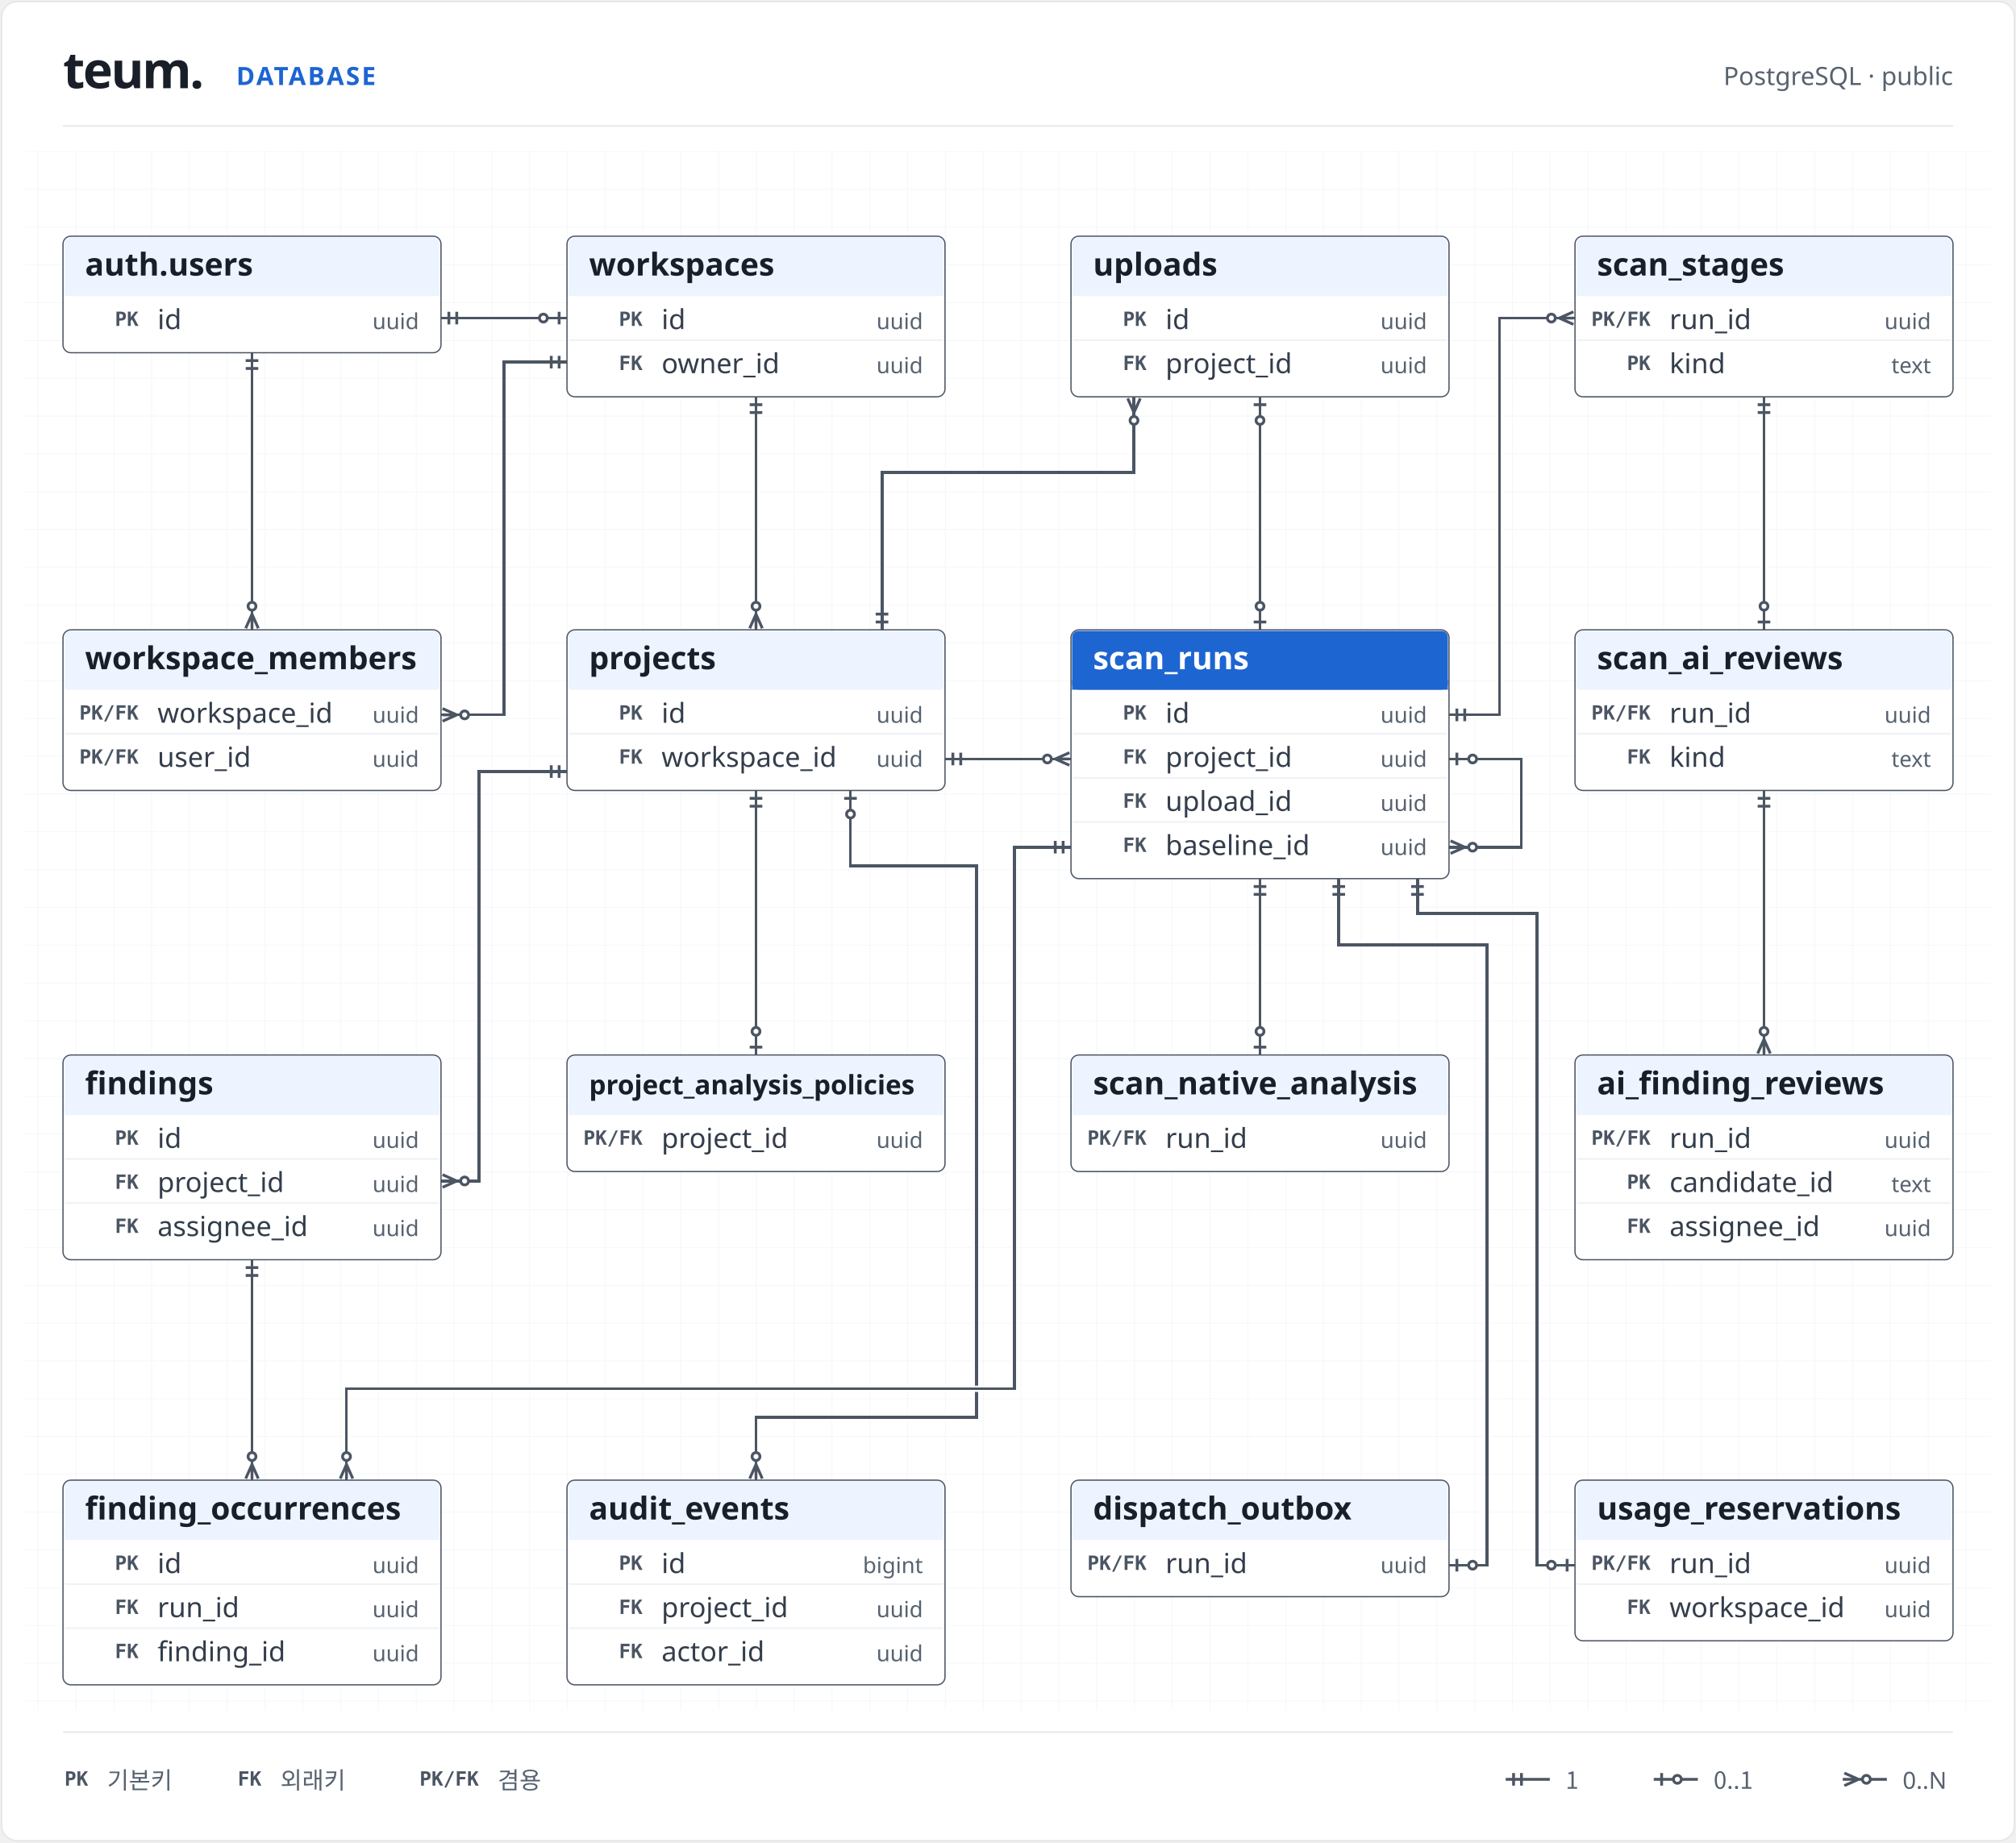
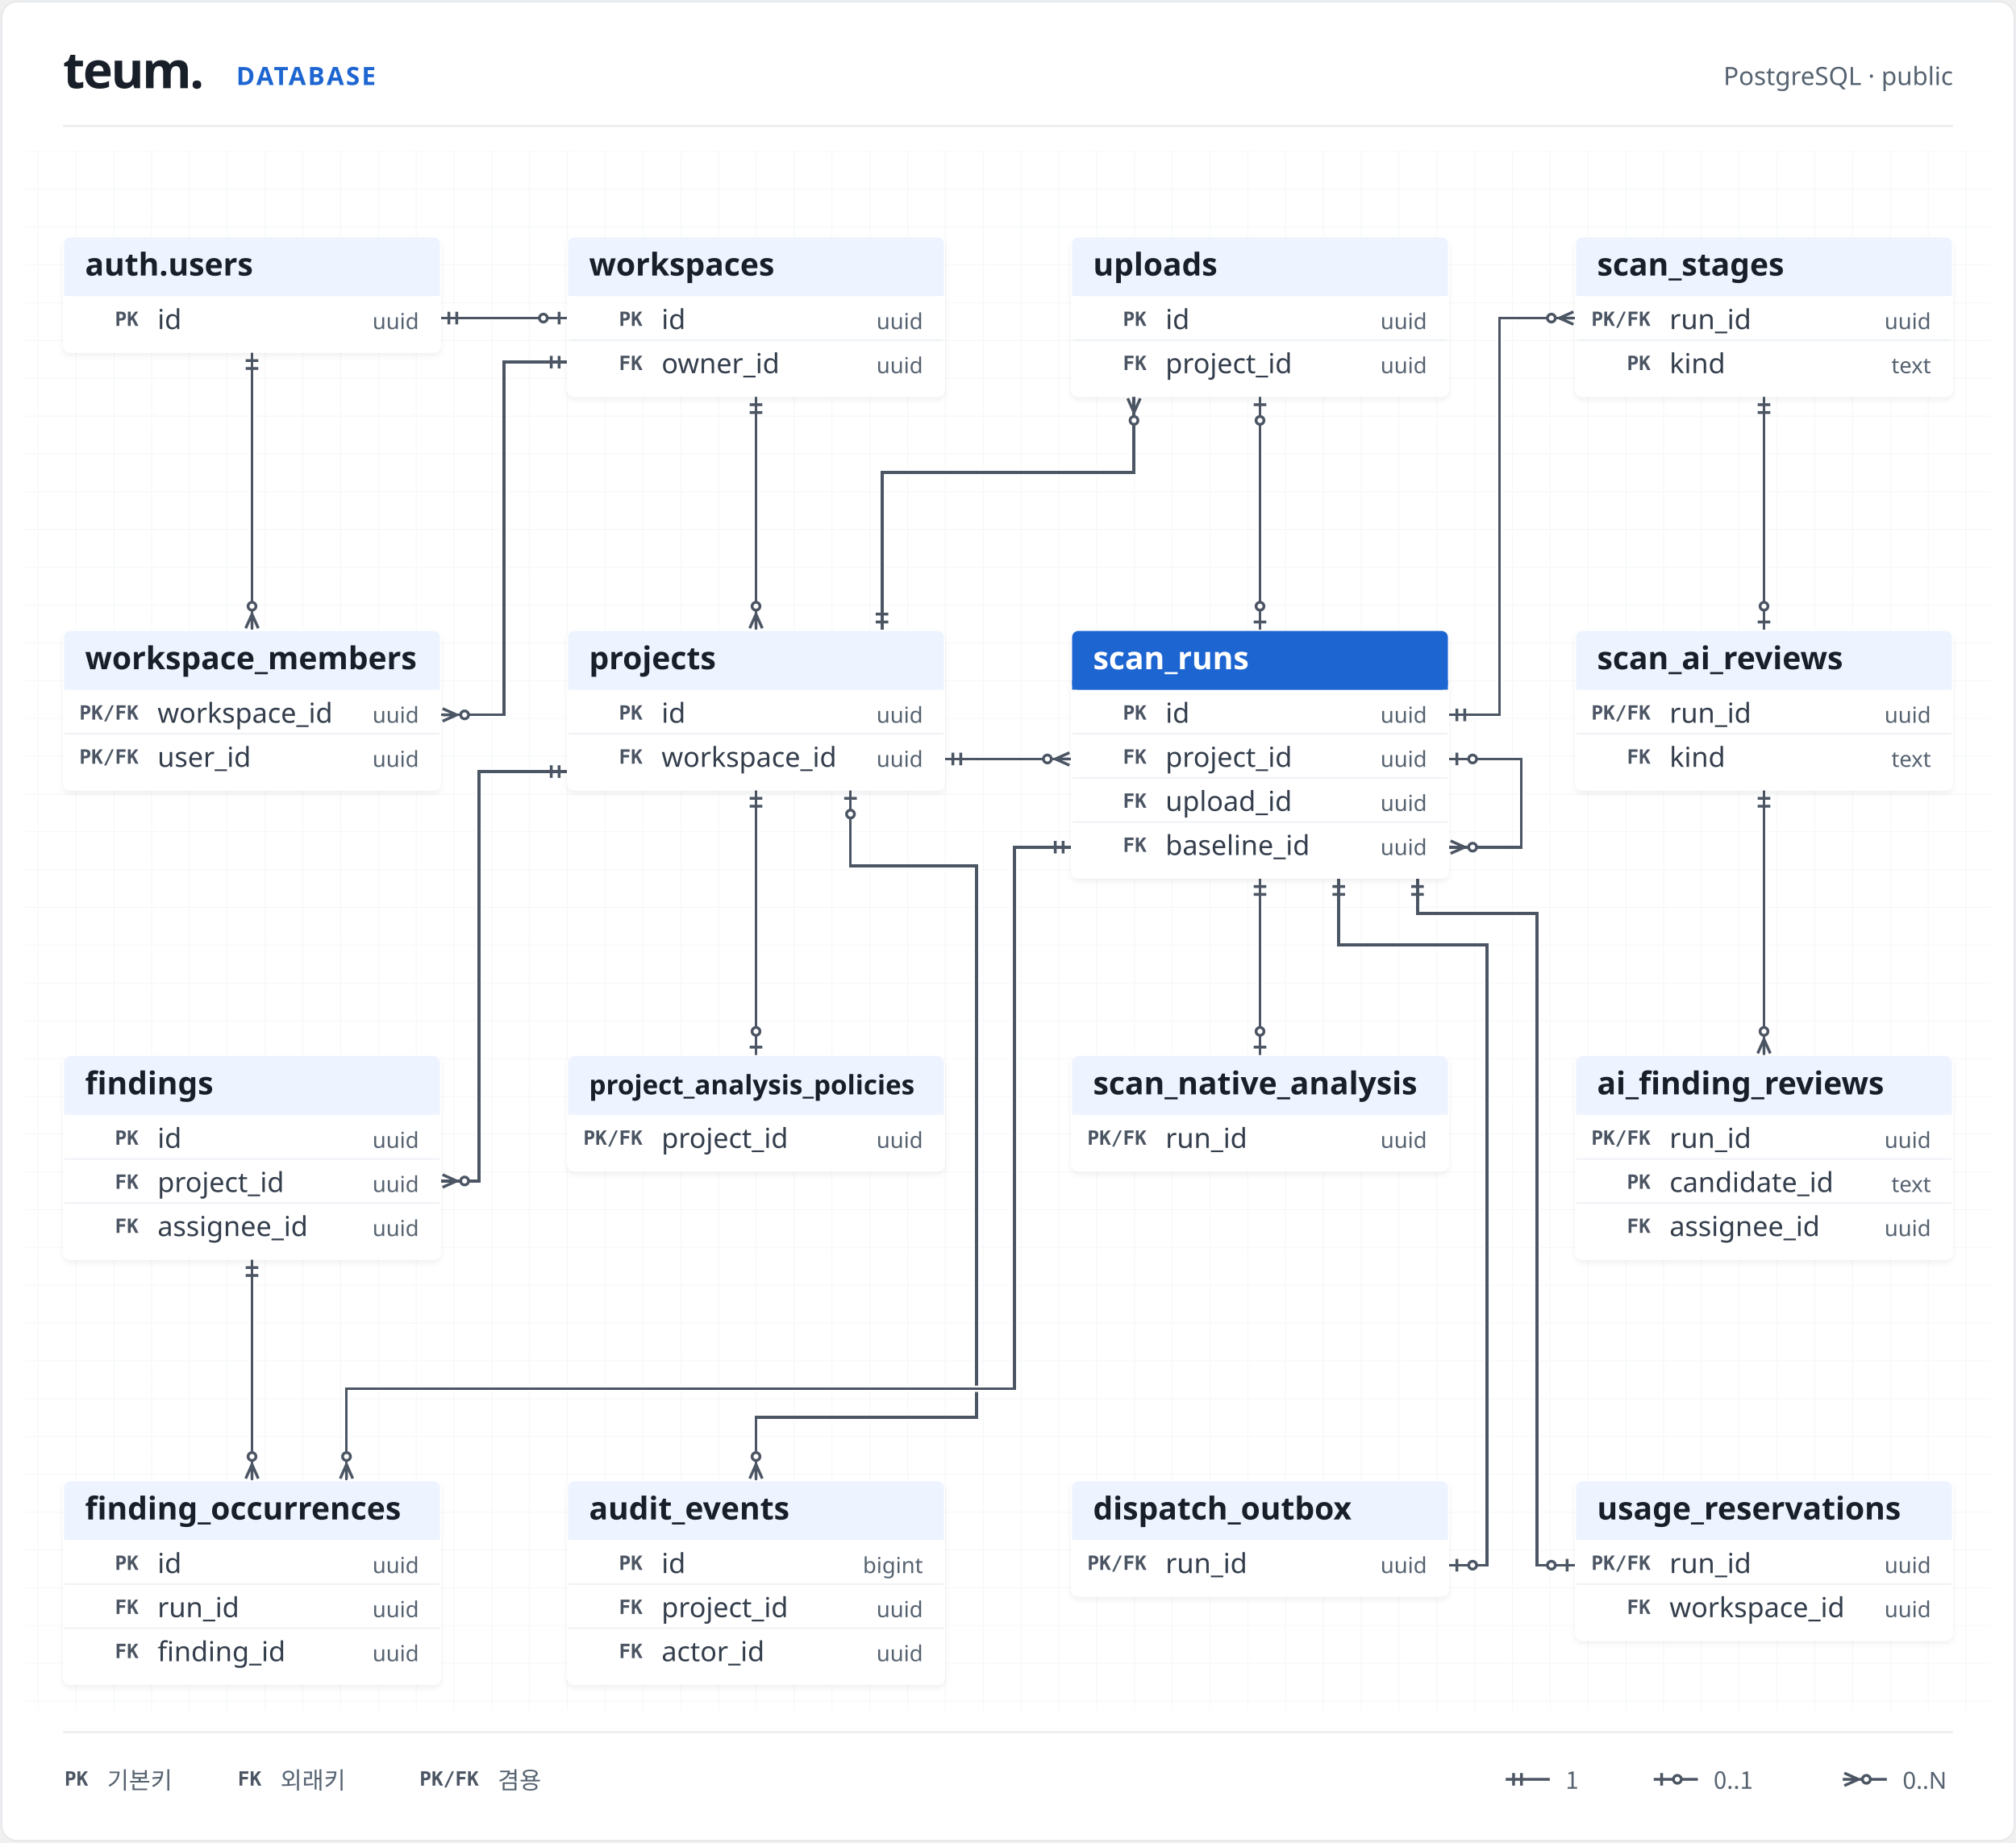
<svg xmlns="http://www.w3.org/2000/svg" width="1280" height="1170" viewBox="0 0 1280 1170" role="img" aria-labelledby="database-title database-desc" xml:lang="ko">
  <defs>
    <pattern id="grid" width="24" height="24" patternUnits="userSpaceOnUse">
      <path d="M24 0H0V24" fill="none" stroke="#eef1f5" stroke-width=".6" />
    </pattern>
+     <filter id="table-shadow" x="-5%" y="-15%" width="110%" height="135%" color-interpolation-filters="sRGB">
+       <feDropShadow dx="0" dy="2" stdDeviation="2" flood-color="#191f28" flood-opacity=".06" />
+     </filter>
  </defs>
  <style>
    text{font-family:"Apple SD Gothic Neo","Noto Sans KR","Malgun Gothic",sans-serif;fill:#191f28}
    .muted{fill:#566270}.blue{fill:#1d65d1}
    .edge-halo{fill:none;stroke:#fff;stroke-width:4;stroke-linejoin:round}
    .wire,.end{fill:none;stroke:#4b5563;stroke-width:1.8;stroke-linejoin:miter;stroke-linecap:butt}
    [data-fk]&gt;.wire{shape-rendering:crispEdges}
    .end circle,.optional{fill:#fff}
-     .outline{fill:#fff;stroke:#4b5563;stroke-width:.8}
+     .outline{fill:#fff;stroke:none;filter:url(#table-shadow)}
    .head{fill:#edf4ff}.focus .head{fill:#1d65d1}
    .name{font-size:20px;font-weight:650}.focus .name{fill:#fff}
    .field{font-size:17.5px;fill:#333d4b}.type{font-size:14px;fill:#566270;text-anchor:end}
    .row-line{stroke:#eef1f5;stroke-width:1}
    .key{font-family:ui-monospace,"SFMono-Regular",Menlo,Consolas,monospace;font-size:12.5px;font-weight:650;fill:#4b5563;text-anchor:end}
  </style>
  <rect x="1" y="1" width="1278" height="1168" rx="10" fill="#fff" stroke="#e5e8eb" />
  <text x="40" y="56" font-size="32" font-weight="750" letter-spacing="-1.2">teum.</text>
  <text x="150" y="54" font-size="16" font-weight="650" letter-spacing="1.2" class="blue">DATABASE</text>
  <text x="1240" y="54" font-size="16" text-anchor="end" class="muted">PostgreSQL · public</text>
  <path d="M40 80H1240" stroke="#e5e8eb" />
  <rect x="16" y="96" width="1248" height="990" fill="url(#grid)" />
  <g data-fk="workspaces_owner_id_fkey" data-parent="auth.users" data-child="public.workspaces">
    <path class="edge-halo" d="M280 202L360 202" />
    <path class="wire" d="M280 202L360 202" />
    <g class="end" data-end="parent" data-min="1" data-max="one" transform="translate(280 202) rotate(0)">
      <path d="M5-4V4" />
      <path d="M10-4V4" />
    </g>
    <g class="end" data-end="child" data-min="0" data-max="one" transform="translate(360 202) rotate(180)">
      <path d="M5-4V4" />
      <circle cx="15" cy="0" r="2.5" />
    </g>
  </g>
  <g data-fk="workspace_members_user_id_fkey" data-parent="auth.users" data-child="public.workspace_members">
    <path class="edge-halo" d="M160 224L160 400" />
    <path class="wire" d="M160 224L160 400" />
    <g class="end" data-end="parent" data-min="1" data-max="one" transform="translate(160 224) rotate(90)">
      <path d="M5-4V4" />
      <path d="M10-4V4" />
    </g>
    <g class="end" data-end="child" data-min="0" data-max="many" transform="translate(160 400) rotate(-90)">
      <path d="M1-4L10 0L1 4M1 0H10" />
      <circle cx="15" cy="0" r="2.5" />
    </g>
  </g>
  <g data-fk="workspace_members_workspace_id_fkey" data-parent="public.workspaces" data-child="public.workspace_members">
    <path class="edge-halo" d="M360 230L320 230L320 454L280 454" />
    <path class="wire" d="M360 230L320 230L320 454L280 454" />
    <g class="end" data-end="parent" data-min="1" data-max="one" transform="translate(360 230) rotate(180)">
      <path d="M5-4V4" />
      <path d="M10-4V4" />
    </g>
    <g class="end" data-end="child" data-min="0" data-max="many" transform="translate(280 454) rotate(0)">
      <path d="M1-4L10 0L1 4M1 0H10" />
      <circle cx="15" cy="0" r="2.5" />
    </g>
  </g>
  <g data-fk="projects_workspace_id_fkey" data-parent="public.workspaces" data-child="public.projects">
    <path class="edge-halo" d="M480 252L480 400" />
    <path class="wire" d="M480 252L480 400" />
    <g class="end" data-end="parent" data-min="1" data-max="one" transform="translate(480 252) rotate(90)">
      <path d="M5-4V4" />
      <path d="M10-4V4" />
    </g>
    <g class="end" data-end="child" data-min="0" data-max="many" transform="translate(480 400) rotate(-90)">
      <path d="M1-4L10 0L1 4M1 0H10" />
      <circle cx="15" cy="0" r="2.5" />
    </g>
  </g>
  <g data-fk="project_analysis_policies_project_id_workspace_id_fkey" data-parent="public.projects" data-child="public.project_analysis_policies">
    <path class="edge-halo" d="M480 502L480 670" />
    <path class="wire" d="M480 502L480 670" />
    <g class="end" data-end="parent" data-min="1" data-max="one" transform="translate(480 502) rotate(90)">
      <path d="M5-4V4" />
      <path d="M10-4V4" />
    </g>
    <g class="end" data-end="child" data-min="0" data-max="one" transform="translate(480 670) rotate(-90)">
      <path d="M5-4V4" />
      <circle cx="15" cy="0" r="2.5" />
    </g>
  </g>
  <g data-fk="audit_events_project_id_workspace_id_fkey" data-parent="public.projects" data-child="public.audit_events">
    <path class="edge-halo" d="M540 502L540 550L620 550L620 900L480 900L480 940" />
    <path class="wire" d="M540 502L540 550L620 550L620 900L480 900L480 940" />
    <g class="end" data-end="parent" data-min="0" data-max="one" transform="translate(540 502) rotate(90)">
      <path d="M5-4V4" />
      <circle cx="15" cy="0" r="2.5" />
    </g>
    <g class="end" data-end="child" data-min="0" data-max="many" transform="translate(480 940) rotate(-90)">
      <path d="M1-4L10 0L1 4M1 0H10" />
      <circle cx="15" cy="0" r="2.5" />
    </g>
  </g>
  <g data-fk="uploads_project_id_workspace_id_fkey" data-parent="public.projects" data-child="public.uploads">
    <path class="edge-halo" d="M560 400L560 300L720 300L720 252" />
    <path class="wire" d="M560 400L560 300L720 300L720 252" />
    <g class="end" data-end="parent" data-min="1" data-max="one" transform="translate(560 400) rotate(-90)">
      <path d="M5-4V4" />
      <path d="M10-4V4" />
    </g>
    <g class="end" data-end="child" data-min="0" data-max="many" transform="translate(720 252) rotate(90)">
      <path d="M1-4L10 0L1 4M1 0H10" />
      <circle cx="15" cy="0" r="2.5" />
    </g>
  </g>
  <g data-fk="scan_runs_project_id_workspace_id_fkey" data-parent="public.projects" data-child="public.scan_runs">
    <path class="edge-halo" d="M600 482L680 482" />
    <path class="wire" d="M600 482L680 482" />
    <g class="end" data-end="parent" data-min="1" data-max="one" transform="translate(600 482) rotate(0)">
      <path d="M5-4V4" />
      <path d="M10-4V4" />
    </g>
    <g class="end" data-end="child" data-min="0" data-max="many" transform="translate(680 482) rotate(180)">
      <path d="M1-4L10 0L1 4M1 0H10" />
      <circle cx="15" cy="0" r="2.5" />
    </g>
  </g>
  <g data-fk="findings_project_id_workspace_id_fkey" data-parent="public.projects" data-child="public.findings">
    <path class="edge-halo" d="M360 490L304 490L304 750L280 750" />
    <path class="wire" d="M360 490L304 490L304 750L280 750" />
    <g class="end" data-end="parent" data-min="1" data-max="one" transform="translate(360 490) rotate(180)">
      <path d="M5-4V4" />
      <path d="M10-4V4" />
    </g>
    <g class="end" data-end="child" data-min="0" data-max="many" transform="translate(280 750) rotate(0)">
      <path d="M1-4L10 0L1 4M1 0H10" />
      <circle cx="15" cy="0" r="2.5" />
    </g>
  </g>
  <g data-fk="scan_runs_upload_id_project_id_workspace_id_fkey" data-parent="public.uploads" data-child="public.scan_runs">
    <path class="edge-halo" d="M800 252L800 400" />
    <path class="wire" d="M800 252L800 400" />
    <g class="end" data-end="parent" data-min="0" data-max="one" transform="translate(800 252) rotate(90)">
      <path d="M5-4V4" />
      <circle cx="15" cy="0" r="2.5" />
    </g>
    <g class="end" data-end="child" data-min="0" data-max="one" transform="translate(800 400) rotate(-90)">
      <path d="M5-4V4" />
      <circle cx="15" cy="0" r="2.5" />
    </g>
  </g>
  <g data-fk="scan_runs_baseline_id_project_id_workspace_id_fkey" data-parent="public.scan_runs" data-child="public.scan_runs">
    <path class="edge-halo" d="M920 482L966 482L966 538L920 538" />
    <path class="wire" d="M920 482L966 482L966 538L920 538" />
    <g class="end" data-end="parent" data-min="0" data-max="one" transform="translate(920 482) rotate(0)">
      <path d="M5-4V4" />
      <circle cx="15" cy="0" r="2.5" />
    </g>
    <g class="end" data-end="child" data-min="0" data-max="many" transform="translate(920 538) rotate(0)">
      <path d="M1-4L10 0L1 4M1 0H10" />
      <circle cx="15" cy="0" r="2.5" />
    </g>
  </g>
  <g data-fk="scan_native_analysis_run_id_project_id_workspace_id_fkey" data-parent="public.scan_runs" data-child="public.scan_native_analysis">
    <path class="edge-halo" d="M800 558L800 670" />
    <path class="wire" d="M800 558L800 670" />
    <g class="end" data-end="parent" data-min="1" data-max="one" transform="translate(800 558) rotate(90)">
      <path d="M5-4V4" />
      <path d="M10-4V4" />
    </g>
    <g class="end" data-end="child" data-min="0" data-max="one" transform="translate(800 670) rotate(-90)">
      <path d="M5-4V4" />
      <circle cx="15" cy="0" r="2.5" />
    </g>
  </g>
  <g data-fk="scan_stages_run_id_project_id_workspace_id_fkey" data-parent="public.scan_runs" data-child="public.scan_stages">
    <path class="edge-halo" d="M920 454L952 454L952 202L1000 202" />
    <path class="wire" d="M920 454L952 454L952 202L1000 202" />
    <g class="end" data-end="parent" data-min="1" data-max="one" transform="translate(920 454) rotate(0)">
      <path d="M5-4V4" />
      <path d="M10-4V4" />
    </g>
    <g class="end" data-end="child" data-min="0" data-max="many" transform="translate(1000 202) rotate(180)">
      <path d="M1-4L10 0L1 4M1 0H10" />
      <circle cx="15" cy="0" r="2.5" />
    </g>
  </g>
  <g data-fk="finding_occurrences_run_id_project_id_workspace_id_fkey" data-parent="public.scan_runs" data-child="public.finding_occurrences">
    <path class="edge-halo" d="M680 538L644 538L644 882L220 882L220 940" />
    <path class="wire" d="M680 538L644 538L644 882L220 882L220 940" />
    <g class="end" data-end="parent" data-min="1" data-max="one" transform="translate(680 538) rotate(180)">
      <path d="M5-4V4" />
      <path d="M10-4V4" />
    </g>
    <g class="end" data-end="child" data-min="0" data-max="many" transform="translate(220 940) rotate(-90)">
      <path d="M1-4L10 0L1 4M1 0H10" />
      <circle cx="15" cy="0" r="2.5" />
    </g>
  </g>
  <g data-fk="finding_occurrences_finding_id_project_id_workspace_id_fkey" data-parent="public.findings" data-child="public.finding_occurrences">
    <path class="edge-halo" d="M160 800L160 940" />
    <path class="wire" d="M160 800L160 940" />
    <g class="end" data-end="parent" data-min="1" data-max="one" transform="translate(160 800) rotate(90)">
      <path d="M5-4V4" />
      <path d="M10-4V4" />
    </g>
    <g class="end" data-end="child" data-min="0" data-max="many" transform="translate(160 940) rotate(-90)">
      <path d="M1-4L10 0L1 4M1 0H10" />
      <circle cx="15" cy="0" r="2.5" />
    </g>
  </g>
  <g data-fk="scan_ai_reviews_run_id_kind_fkey" data-parent="public.scan_stages" data-child="public.scan_ai_reviews">
    <path class="edge-halo" d="M1120 252L1120 400" />
    <path class="wire" d="M1120 252L1120 400" />
    <g class="end" data-end="parent" data-min="1" data-max="one" transform="translate(1120 252) rotate(90)">
      <path d="M5-4V4" />
      <path d="M10-4V4" />
    </g>
    <g class="end" data-end="child" data-min="0" data-max="one" transform="translate(1120 400) rotate(-90)">
      <path d="M5-4V4" />
      <circle cx="15" cy="0" r="2.5" />
    </g>
  </g>
  <g data-fk="dispatch_outbox_run_id_fkey" data-parent="public.scan_runs" data-child="public.dispatch_outbox">
    <path class="edge-halo" d="M850 558L850 600L944 600L944 994L920 994" />
    <path class="wire" d="M850 558L850 600L944 600L944 994L920 994" />
    <g class="end" data-end="parent" data-min="1" data-max="one" transform="translate(850 558) rotate(90)">
      <path d="M5-4V4" />
      <path d="M10-4V4" />
    </g>
    <g class="end" data-end="child" data-min="0" data-max="one" transform="translate(920 994) rotate(0)">
      <path d="M5-4V4" />
      <circle cx="15" cy="0" r="2.5" />
    </g>
  </g>
  <g data-fk="usage_reservations_run_id_fkey" data-parent="public.scan_runs" data-child="public.usage_reservations">
    <path class="edge-halo" d="M900 558L900 580L976 580L976 994L1000 994" />
    <path class="wire" d="M900 558L900 580L976 580L976 994L1000 994" />
    <g class="end" data-end="parent" data-min="1" data-max="one" transform="translate(900 558) rotate(90)">
      <path d="M5-4V4" />
      <path d="M10-4V4" />
    </g>
    <g class="end" data-end="child" data-min="0" data-max="one" transform="translate(1000 994) rotate(180)">
      <path d="M5-4V4" />
      <circle cx="15" cy="0" r="2.5" />
    </g>
  </g>
  <g data-fk="ai_finding_reviews_run_id_fkey" data-parent="public.scan_ai_reviews" data-child="public.ai_finding_reviews">
    <path class="edge-halo" d="M1120 502L1120 670" />
    <path class="wire" d="M1120 502L1120 670" />
    <g class="end" data-end="parent" data-min="1" data-max="one" transform="translate(1120 502) rotate(90)">
      <path d="M5-4V4" />
      <path d="M10-4V4" />
    </g>
    <g class="end" data-end="child" data-min="0" data-max="many" transform="translate(1120 670) rotate(-90)">
      <path d="M1-4L10 0L1 4M1 0H10" />
      <circle cx="15" cy="0" r="2.5" />
    </g>
  </g>
  <g class="" data-table="auth.users" transform="translate(40 150)">
    <rect class="outline" width="240" height="74" rx="5" />
    <rect class="head" x=".7" y=".7" width="238.6" height="37.3" rx="4" />
    <rect class="head" x=".7" y="32" width="238.6" height="6" />
    <text x="14" y="25" class="name">auth.users</text>
    <g data-column="id" data-type="uuid" data-primary="true" data-foreign="false">
      <text x="48" y="57" class="key">PK</text>
      <text x="60" y="59" class="field">id</text>
      <text x="226" y="59" class="type">uuid</text>
    </g>
  </g>
  <g class="" data-table="public.workspaces" transform="translate(360 150)">
    <rect class="outline" width="240" height="102" rx="5" />
    <rect class="head" x=".7" y=".7" width="238.6" height="37.3" rx="4" />
    <rect class="head" x=".7" y="32" width="238.6" height="6" />
    <text x="14" y="25" class="name">workspaces</text>
    <g data-column="id" data-type="uuid" data-primary="true" data-foreign="false">
      <text x="48" y="57" class="key">PK</text>
      <text x="60" y="59" class="field">id</text>
      <text x="226" y="59" class="type">uuid</text>
    </g>
    <g data-column="owner_id" data-type="uuid" data-primary="false" data-foreign="true">
      <path class="row-line" d="M1 66H239" />
      <text x="48" y="85" class="key">FK</text>
      <text x="60" y="87" class="field">owner_id</text>
      <text x="226" y="87" class="type">uuid</text>
    </g>
  </g>
  <g class="" data-table="public.uploads" transform="translate(680 150)">
    <rect class="outline" width="240" height="102" rx="5" />
    <rect class="head" x=".7" y=".7" width="238.6" height="37.3" rx="4" />
    <rect class="head" x=".7" y="32" width="238.6" height="6" />
    <text x="14" y="25" class="name">uploads</text>
    <g data-column="id" data-type="uuid" data-primary="true" data-foreign="false">
      <text x="48" y="57" class="key">PK</text>
      <text x="60" y="59" class="field">id</text>
      <text x="226" y="59" class="type">uuid</text>
    </g>
    <g data-column="project_id" data-type="uuid" data-primary="false" data-foreign="true">
      <path class="row-line" d="M1 66H239" />
      <text x="48" y="85" class="key">FK</text>
      <text x="60" y="87" class="field">project_id</text>
      <text x="226" y="87" class="type">uuid</text>
    </g>
  </g>
  <g class="" data-table="public.scan_stages" transform="translate(1000 150)">
    <rect class="outline" width="240" height="102" rx="5" />
    <rect class="head" x=".7" y=".7" width="238.6" height="37.3" rx="4" />
    <rect class="head" x=".7" y="32" width="238.6" height="6" />
    <text x="14" y="25" class="name">scan_stages</text>
    <g data-column="run_id" data-type="uuid" data-primary="true" data-foreign="true">
      <text x="48" y="57" class="key">PK/FK</text>
      <text x="60" y="59" class="field">run_id</text>
      <text x="226" y="59" class="type">uuid</text>
    </g>
    <g data-column="kind" data-type="text" data-primary="true" data-foreign="false">
      <path class="row-line" d="M1 66H239" />
      <text x="48" y="85" class="key">PK</text>
      <text x="60" y="87" class="field">kind</text>
      <text x="226" y="87" class="type">text</text>
    </g>
  </g>
  <g class="" data-table="public.workspace_members" transform="translate(40 400)">
    <rect class="outline" width="240" height="102" rx="5" />
    <rect class="head" x=".7" y=".7" width="238.6" height="37.3" rx="4" />
    <rect class="head" x=".7" y="32" width="238.6" height="6" />
    <text x="14" y="25" class="name">workspace_members</text>
    <g data-column="workspace_id" data-type="uuid" data-primary="true" data-foreign="true">
      <text x="48" y="57" class="key">PK/FK</text>
      <text x="60" y="59" class="field">workspace_id</text>
      <text x="226" y="59" class="type">uuid</text>
    </g>
    <g data-column="user_id" data-type="uuid" data-primary="true" data-foreign="true">
      <path class="row-line" d="M1 66H239" />
      <text x="48" y="85" class="key">PK/FK</text>
      <text x="60" y="87" class="field">user_id</text>
      <text x="226" y="87" class="type">uuid</text>
    </g>
  </g>
  <g class="" data-table="public.projects" transform="translate(360 400)">
    <rect class="outline" width="240" height="102" rx="5" />
    <rect class="head" x=".7" y=".7" width="238.6" height="37.3" rx="4" />
    <rect class="head" x=".7" y="32" width="238.6" height="6" />
    <text x="14" y="25" class="name">projects</text>
    <g data-column="id" data-type="uuid" data-primary="true" data-foreign="false">
      <text x="48" y="57" class="key">PK</text>
      <text x="60" y="59" class="field">id</text>
      <text x="226" y="59" class="type">uuid</text>
    </g>
    <g data-column="workspace_id" data-type="uuid" data-primary="false" data-foreign="true">
      <path class="row-line" d="M1 66H239" />
      <text x="48" y="85" class="key">FK</text>
      <text x="60" y="87" class="field">workspace_id</text>
      <text x="226" y="87" class="type">uuid</text>
    </g>
  </g>
  <g class="focus" data-table="public.scan_runs" transform="translate(680 400)">
    <rect class="outline" width="240" height="158" rx="5" />
    <rect class="head" x=".7" y=".7" width="238.6" height="37.3" rx="4" />
    <rect class="head" x=".7" y="32" width="238.6" height="6" />
    <text x="14" y="25" class="name">scan_runs</text>
    <g data-column="id" data-type="uuid" data-primary="true" data-foreign="false">
      <text x="48" y="57" class="key">PK</text>
      <text x="60" y="59" class="field">id</text>
      <text x="226" y="59" class="type">uuid</text>
    </g>
    <g data-column="project_id" data-type="uuid" data-primary="false" data-foreign="true">
      <path class="row-line" d="M1 66H239" />
      <text x="48" y="85" class="key">FK</text>
      <text x="60" y="87" class="field">project_id</text>
      <text x="226" y="87" class="type">uuid</text>
    </g>
    <g data-column="upload_id" data-type="uuid" data-primary="false" data-foreign="true">
      <path class="row-line" d="M1 94H239" />
      <text x="48" y="113" class="key">FK</text>
      <text x="60" y="115" class="field">upload_id</text>
      <text x="226" y="115" class="type">uuid</text>
    </g>
    <g data-column="baseline_id" data-type="uuid" data-primary="false" data-foreign="true">
      <path class="row-line" d="M1 122H239" />
      <text x="48" y="141" class="key">FK</text>
      <text x="60" y="143" class="field">baseline_id</text>
      <text x="226" y="143" class="type">uuid</text>
    </g>
  </g>
  <g class="" data-table="public.scan_ai_reviews" transform="translate(1000 400)">
    <rect class="outline" width="240" height="102" rx="5" />
    <rect class="head" x=".7" y=".7" width="238.6" height="37.3" rx="4" />
    <rect class="head" x=".7" y="32" width="238.6" height="6" />
    <text x="14" y="25" class="name">scan_ai_reviews</text>
    <g data-column="run_id" data-type="uuid" data-primary="true" data-foreign="true">
      <text x="48" y="57" class="key">PK/FK</text>
      <text x="60" y="59" class="field">run_id</text>
      <text x="226" y="59" class="type">uuid</text>
    </g>
    <g data-column="kind" data-type="text" data-primary="false" data-foreign="true">
      <path class="row-line" d="M1 66H239" />
      <text x="48" y="85" class="key">FK</text>
      <text x="60" y="87" class="field">kind</text>
      <text x="226" y="87" class="type">text</text>
    </g>
  </g>
  <g class="" data-table="public.findings" transform="translate(40 670)">
    <rect class="outline" width="240" height="130" rx="5" />
    <rect class="head" x=".7" y=".7" width="238.6" height="37.3" rx="4" />
    <rect class="head" x=".7" y="32" width="238.6" height="6" />
    <text x="14" y="25" class="name">findings</text>
    <g data-column="id" data-type="uuid" data-primary="true" data-foreign="false">
      <text x="48" y="57" class="key">PK</text>
      <text x="60" y="59" class="field">id</text>
      <text x="226" y="59" class="type">uuid</text>
    </g>
    <g data-column="project_id" data-type="uuid" data-primary="false" data-foreign="true">
      <path class="row-line" d="M1 66H239" />
      <text x="48" y="85" class="key">FK</text>
      <text x="60" y="87" class="field">project_id</text>
      <text x="226" y="87" class="type">uuid</text>
    </g>
    <g data-column="assignee_id" data-type="uuid" data-primary="false" data-foreign="true">
      <path class="row-line" d="M1 94H239" />
      <text x="48" y="113" class="key">FK</text>
      <text x="60" y="115" class="field">assignee_id</text>
      <text x="226" y="115" class="type">uuid</text>
    </g>
  </g>
  <g class="" data-table="public.project_analysis_policies" transform="translate(360 670)">
    <rect class="outline" width="240" height="74" rx="5" />
    <rect class="head" x=".7" y=".7" width="238.6" height="37.3" rx="4" />
    <rect class="head" x=".7" y="32" width="238.6" height="6" />
    <text x="14" y="25" class="name" style="font-size:17px">project_analysis_policies</text>
    <g data-column="project_id" data-type="uuid" data-primary="true" data-foreign="true">
      <text x="48" y="57" class="key">PK/FK</text>
      <text x="60" y="59" class="field">project_id</text>
      <text x="226" y="59" class="type">uuid</text>
    </g>
  </g>
  <g class="" data-table="public.scan_native_analysis" transform="translate(680 670)">
    <rect class="outline" width="240" height="74" rx="5" />
    <rect class="head" x=".7" y=".7" width="238.6" height="37.3" rx="4" />
    <rect class="head" x=".7" y="32" width="238.6" height="6" />
    <text x="14" y="25" class="name">scan_native_analysis</text>
    <g data-column="run_id" data-type="uuid" data-primary="true" data-foreign="true">
      <text x="48" y="57" class="key">PK/FK</text>
      <text x="60" y="59" class="field">run_id</text>
      <text x="226" y="59" class="type">uuid</text>
    </g>
  </g>
  <g class="" data-table="public.ai_finding_reviews" transform="translate(1000 670)">
    <rect class="outline" width="240" height="130" rx="5" />
    <rect class="head" x=".7" y=".7" width="238.6" height="37.3" rx="4" />
    <rect class="head" x=".7" y="32" width="238.6" height="6" />
    <text x="14" y="25" class="name">ai_finding_reviews</text>
    <g data-column="run_id" data-type="uuid" data-primary="true" data-foreign="true">
      <text x="48" y="57" class="key">PK/FK</text>
      <text x="60" y="59" class="field">run_id</text>
      <text x="226" y="59" class="type">uuid</text>
    </g>
    <g data-column="candidate_id" data-type="text" data-primary="true" data-foreign="false">
      <path class="row-line" d="M1 66H239" />
      <text x="48" y="85" class="key">PK</text>
      <text x="60" y="87" class="field">candidate_id</text>
      <text x="226" y="87" class="type">text</text>
    </g>
    <g data-column="assignee_id" data-type="uuid" data-primary="false" data-foreign="true">
      <path class="row-line" d="M1 94H239" />
      <text x="48" y="113" class="key">FK</text>
      <text x="60" y="115" class="field">assignee_id</text>
      <text x="226" y="115" class="type">uuid</text>
    </g>
  </g>
  <g class="" data-table="public.finding_occurrences" transform="translate(40 940)">
    <rect class="outline" width="240" height="130" rx="5" />
    <rect class="head" x=".7" y=".7" width="238.6" height="37.3" rx="4" />
    <rect class="head" x=".7" y="32" width="238.6" height="6" />
    <text x="14" y="25" class="name">finding_occurrences</text>
    <g data-column="id" data-type="uuid" data-primary="true" data-foreign="false">
      <text x="48" y="57" class="key">PK</text>
      <text x="60" y="59" class="field">id</text>
      <text x="226" y="59" class="type">uuid</text>
    </g>
    <g data-column="run_id" data-type="uuid" data-primary="false" data-foreign="true">
      <path class="row-line" d="M1 66H239" />
      <text x="48" y="85" class="key">FK</text>
      <text x="60" y="87" class="field">run_id</text>
      <text x="226" y="87" class="type">uuid</text>
    </g>
    <g data-column="finding_id" data-type="uuid" data-primary="false" data-foreign="true">
      <path class="row-line" d="M1 94H239" />
      <text x="48" y="113" class="key">FK</text>
      <text x="60" y="115" class="field">finding_id</text>
      <text x="226" y="115" class="type">uuid</text>
    </g>
  </g>
  <g class="" data-table="public.audit_events" transform="translate(360 940)">
    <rect class="outline" width="240" height="130" rx="5" />
    <rect class="head" x=".7" y=".7" width="238.6" height="37.3" rx="4" />
    <rect class="head" x=".7" y="32" width="238.6" height="6" />
    <text x="14" y="25" class="name">audit_events</text>
    <g data-column="id" data-type="bigint" data-primary="true" data-foreign="false">
      <text x="48" y="57" class="key">PK</text>
      <text x="60" y="59" class="field">id</text>
      <text x="226" y="59" class="type">bigint</text>
    </g>
    <g data-column="project_id" data-type="uuid" data-primary="false" data-foreign="true">
      <path class="row-line" d="M1 66H239" />
      <text x="48" y="85" class="key">FK</text>
      <text x="60" y="87" class="field">project_id</text>
      <text x="226" y="87" class="type">uuid</text>
    </g>
    <g data-column="actor_id" data-type="uuid" data-primary="false" data-foreign="true">
      <path class="row-line" d="M1 94H239" />
      <text x="48" y="113" class="key">FK</text>
      <text x="60" y="115" class="field">actor_id</text>
      <text x="226" y="115" class="type">uuid</text>
    </g>
  </g>
  <g class="" data-table="public.dispatch_outbox" transform="translate(680 940)">
    <rect class="outline" width="240" height="74" rx="5" />
    <rect class="head" x=".7" y=".7" width="238.6" height="37.3" rx="4" />
    <rect class="head" x=".7" y="32" width="238.6" height="6" />
    <text x="14" y="25" class="name">dispatch_outbox</text>
    <g data-column="run_id" data-type="uuid" data-primary="true" data-foreign="true">
      <text x="48" y="57" class="key">PK/FK</text>
      <text x="60" y="59" class="field">run_id</text>
      <text x="226" y="59" class="type">uuid</text>
    </g>
  </g>
  <g class="" data-table="public.usage_reservations" transform="translate(1000 940)">
    <rect class="outline" width="240" height="102" rx="5" />
    <rect class="head" x=".7" y=".7" width="238.6" height="37.3" rx="4" />
    <rect class="head" x=".7" y="32" width="238.6" height="6" />
    <text x="14" y="25" class="name">usage_reservations</text>
    <g data-column="run_id" data-type="uuid" data-primary="true" data-foreign="true">
      <text x="48" y="57" class="key">PK/FK</text>
      <text x="60" y="59" class="field">run_id</text>
      <text x="226" y="59" class="type">uuid</text>
    </g>
    <g data-column="workspace_id" data-type="uuid" data-primary="false" data-foreign="true">
      <path class="row-line" d="M1 66H239" />
      <text x="48" y="85" class="key">FK</text>
      <text x="60" y="87" class="field">workspace_id</text>
      <text x="226" y="87" class="type">uuid</text>
    </g>
  </g>
  <path d="M40 1100H1240" stroke="#e5e8eb" />
  <g aria-label="범례">
    <text x="56" y="1134" class="key">PK</text>
    <text x="68" y="1136" font-size="15" class="muted">기본키</text>
    <text x="166" y="1134" class="key">FK</text>
    <text x="178" y="1136" font-size="15" class="muted">외래키</text>
    <text x="304" y="1134" class="key">PK/FK</text>
    <text x="316" y="1136" font-size="15" class="muted">겸용</text>
    <g transform="translate(540 0)" aria-label="관계 범례">
      <path d="M416 1130H444M421 1126V1134M426 1126V1134" class="wire" />
      <text x="454" y="1136" font-size="15" class="muted">1</text>
      <path d="M510 1130H538M515 1126V1134" class="wire" />
      <circle cx="525" cy="1130" r="2.5" class="wire optional" />
      <text x="548" y="1136" font-size="15" class="muted">0..1</text>
      <path d="M630 1130H658M631 1126L640 1130L631 1134" class="wire" />
      <circle cx="645" cy="1130" r="2.5" class="wire optional" />
      <text x="668" y="1136" font-size="15" class="muted">0..N</text>
    </g>
  </g>
</svg>
